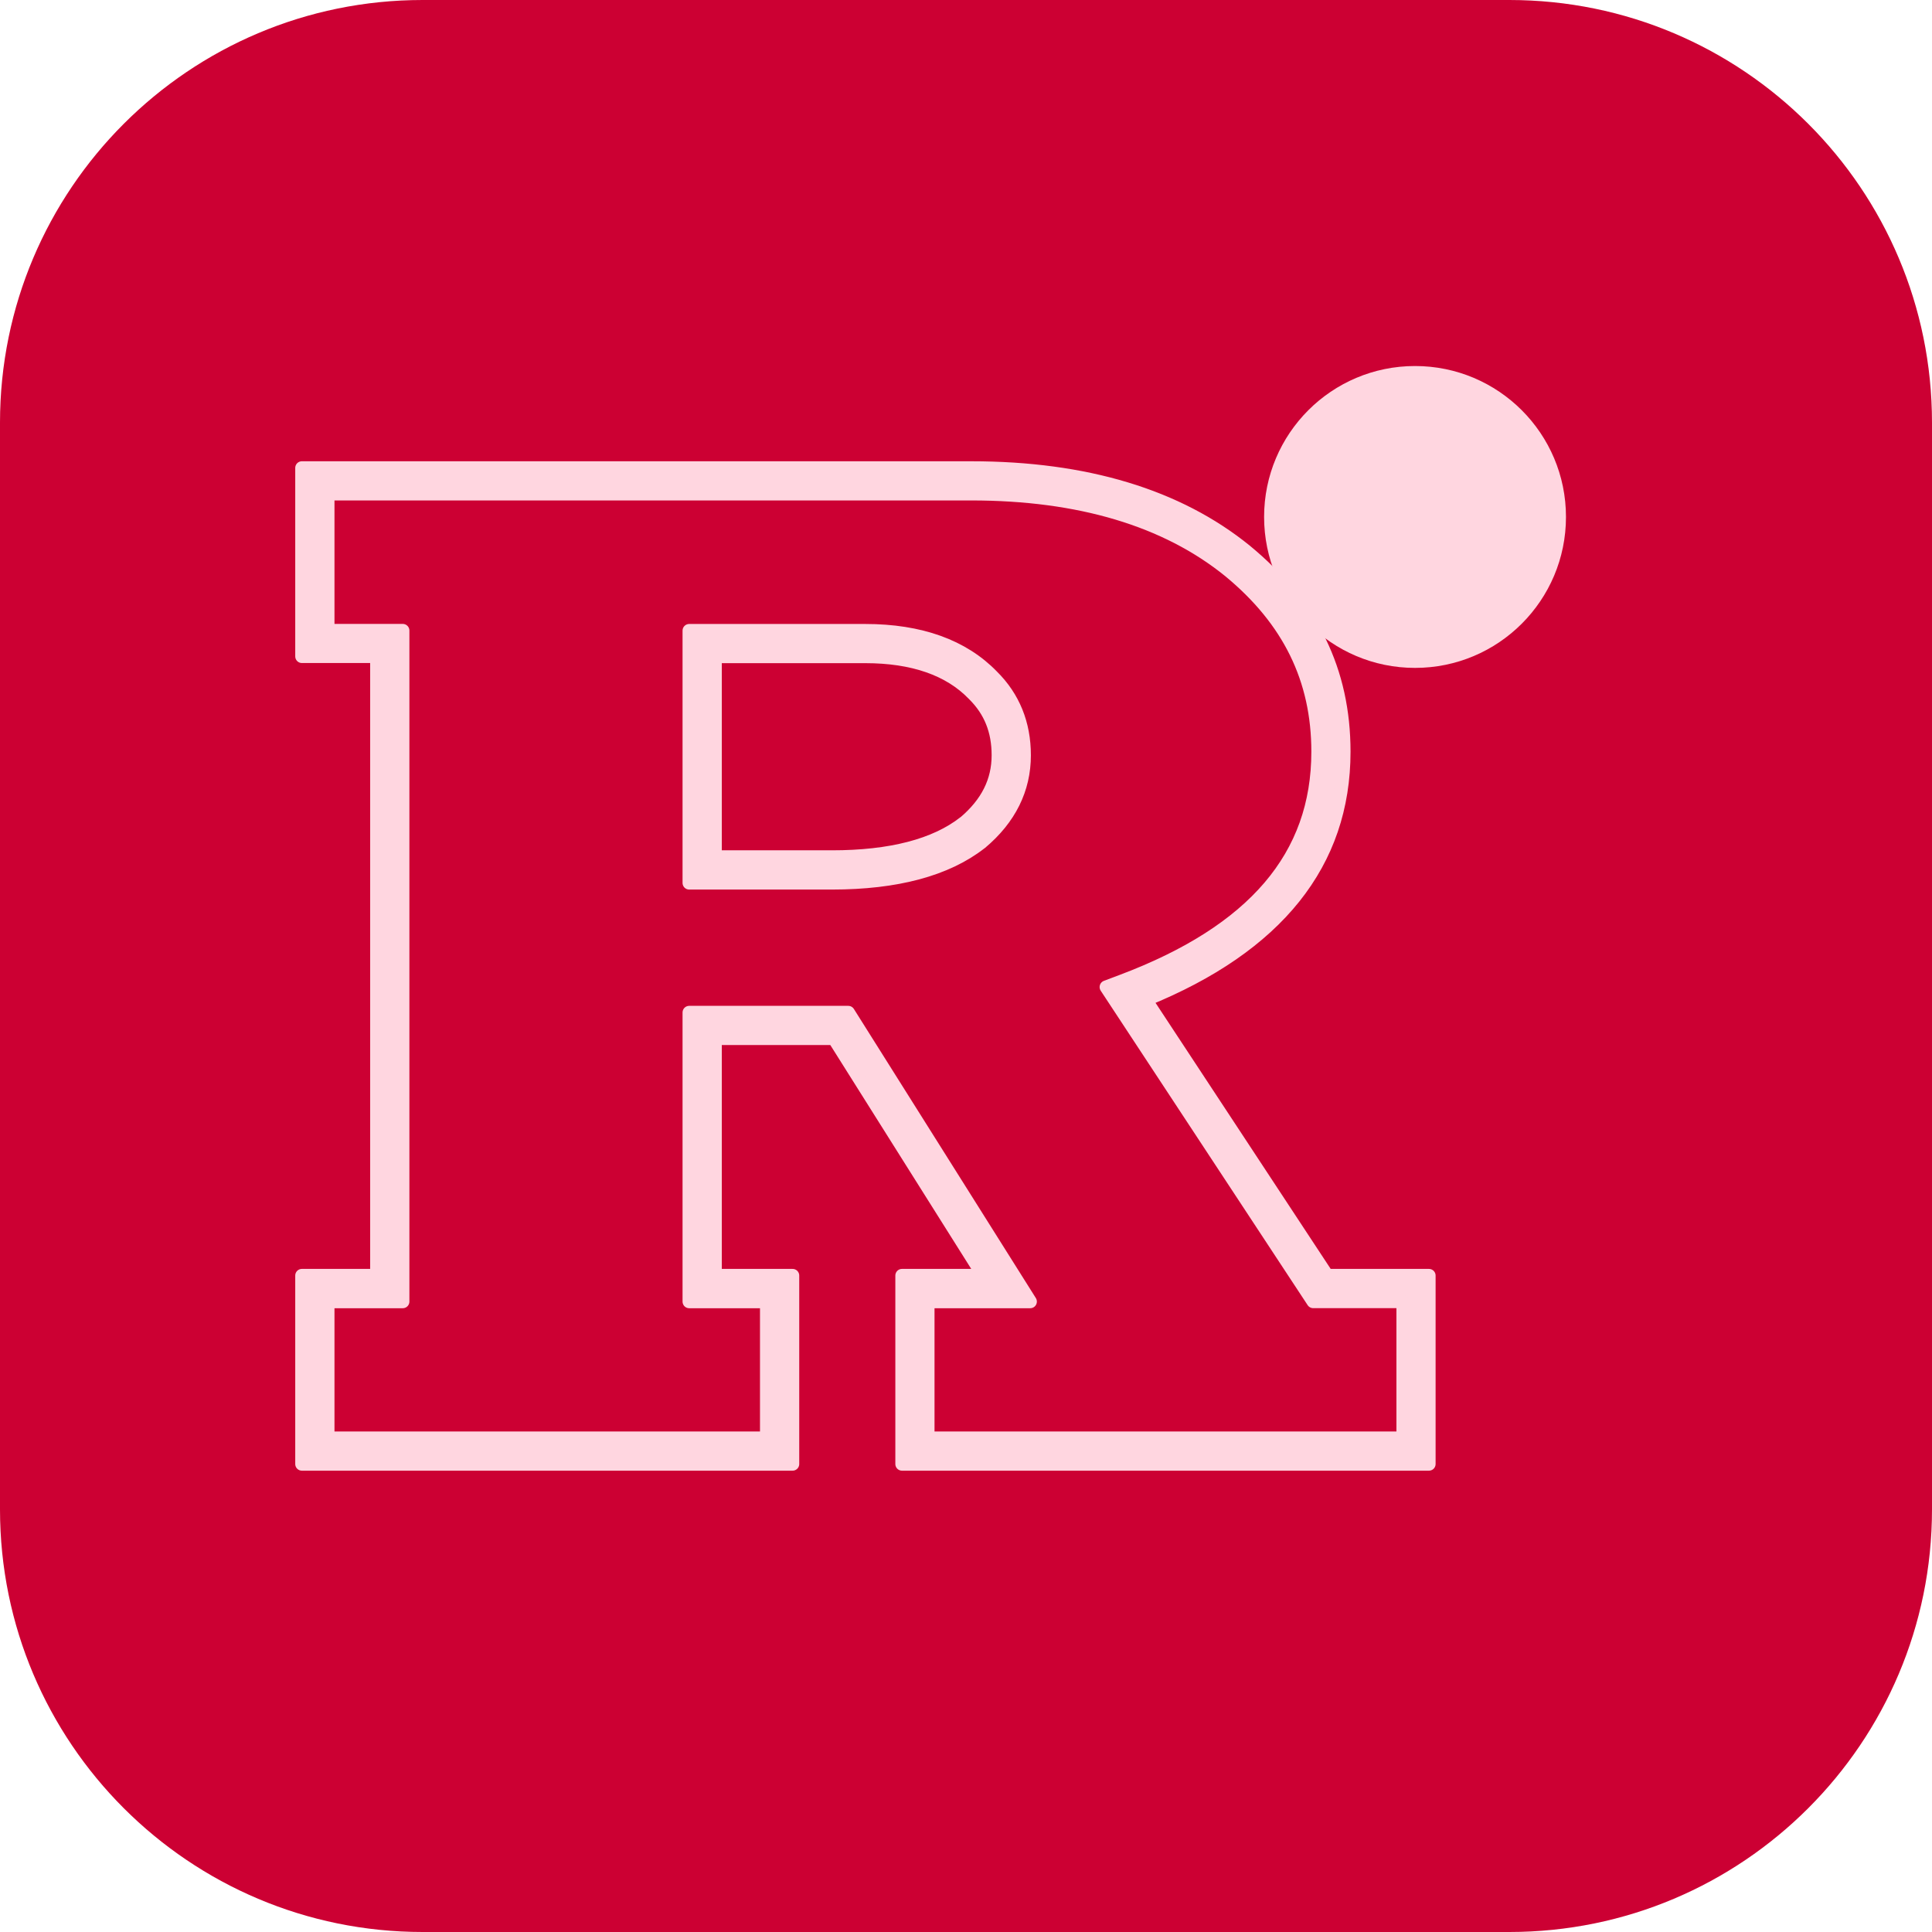
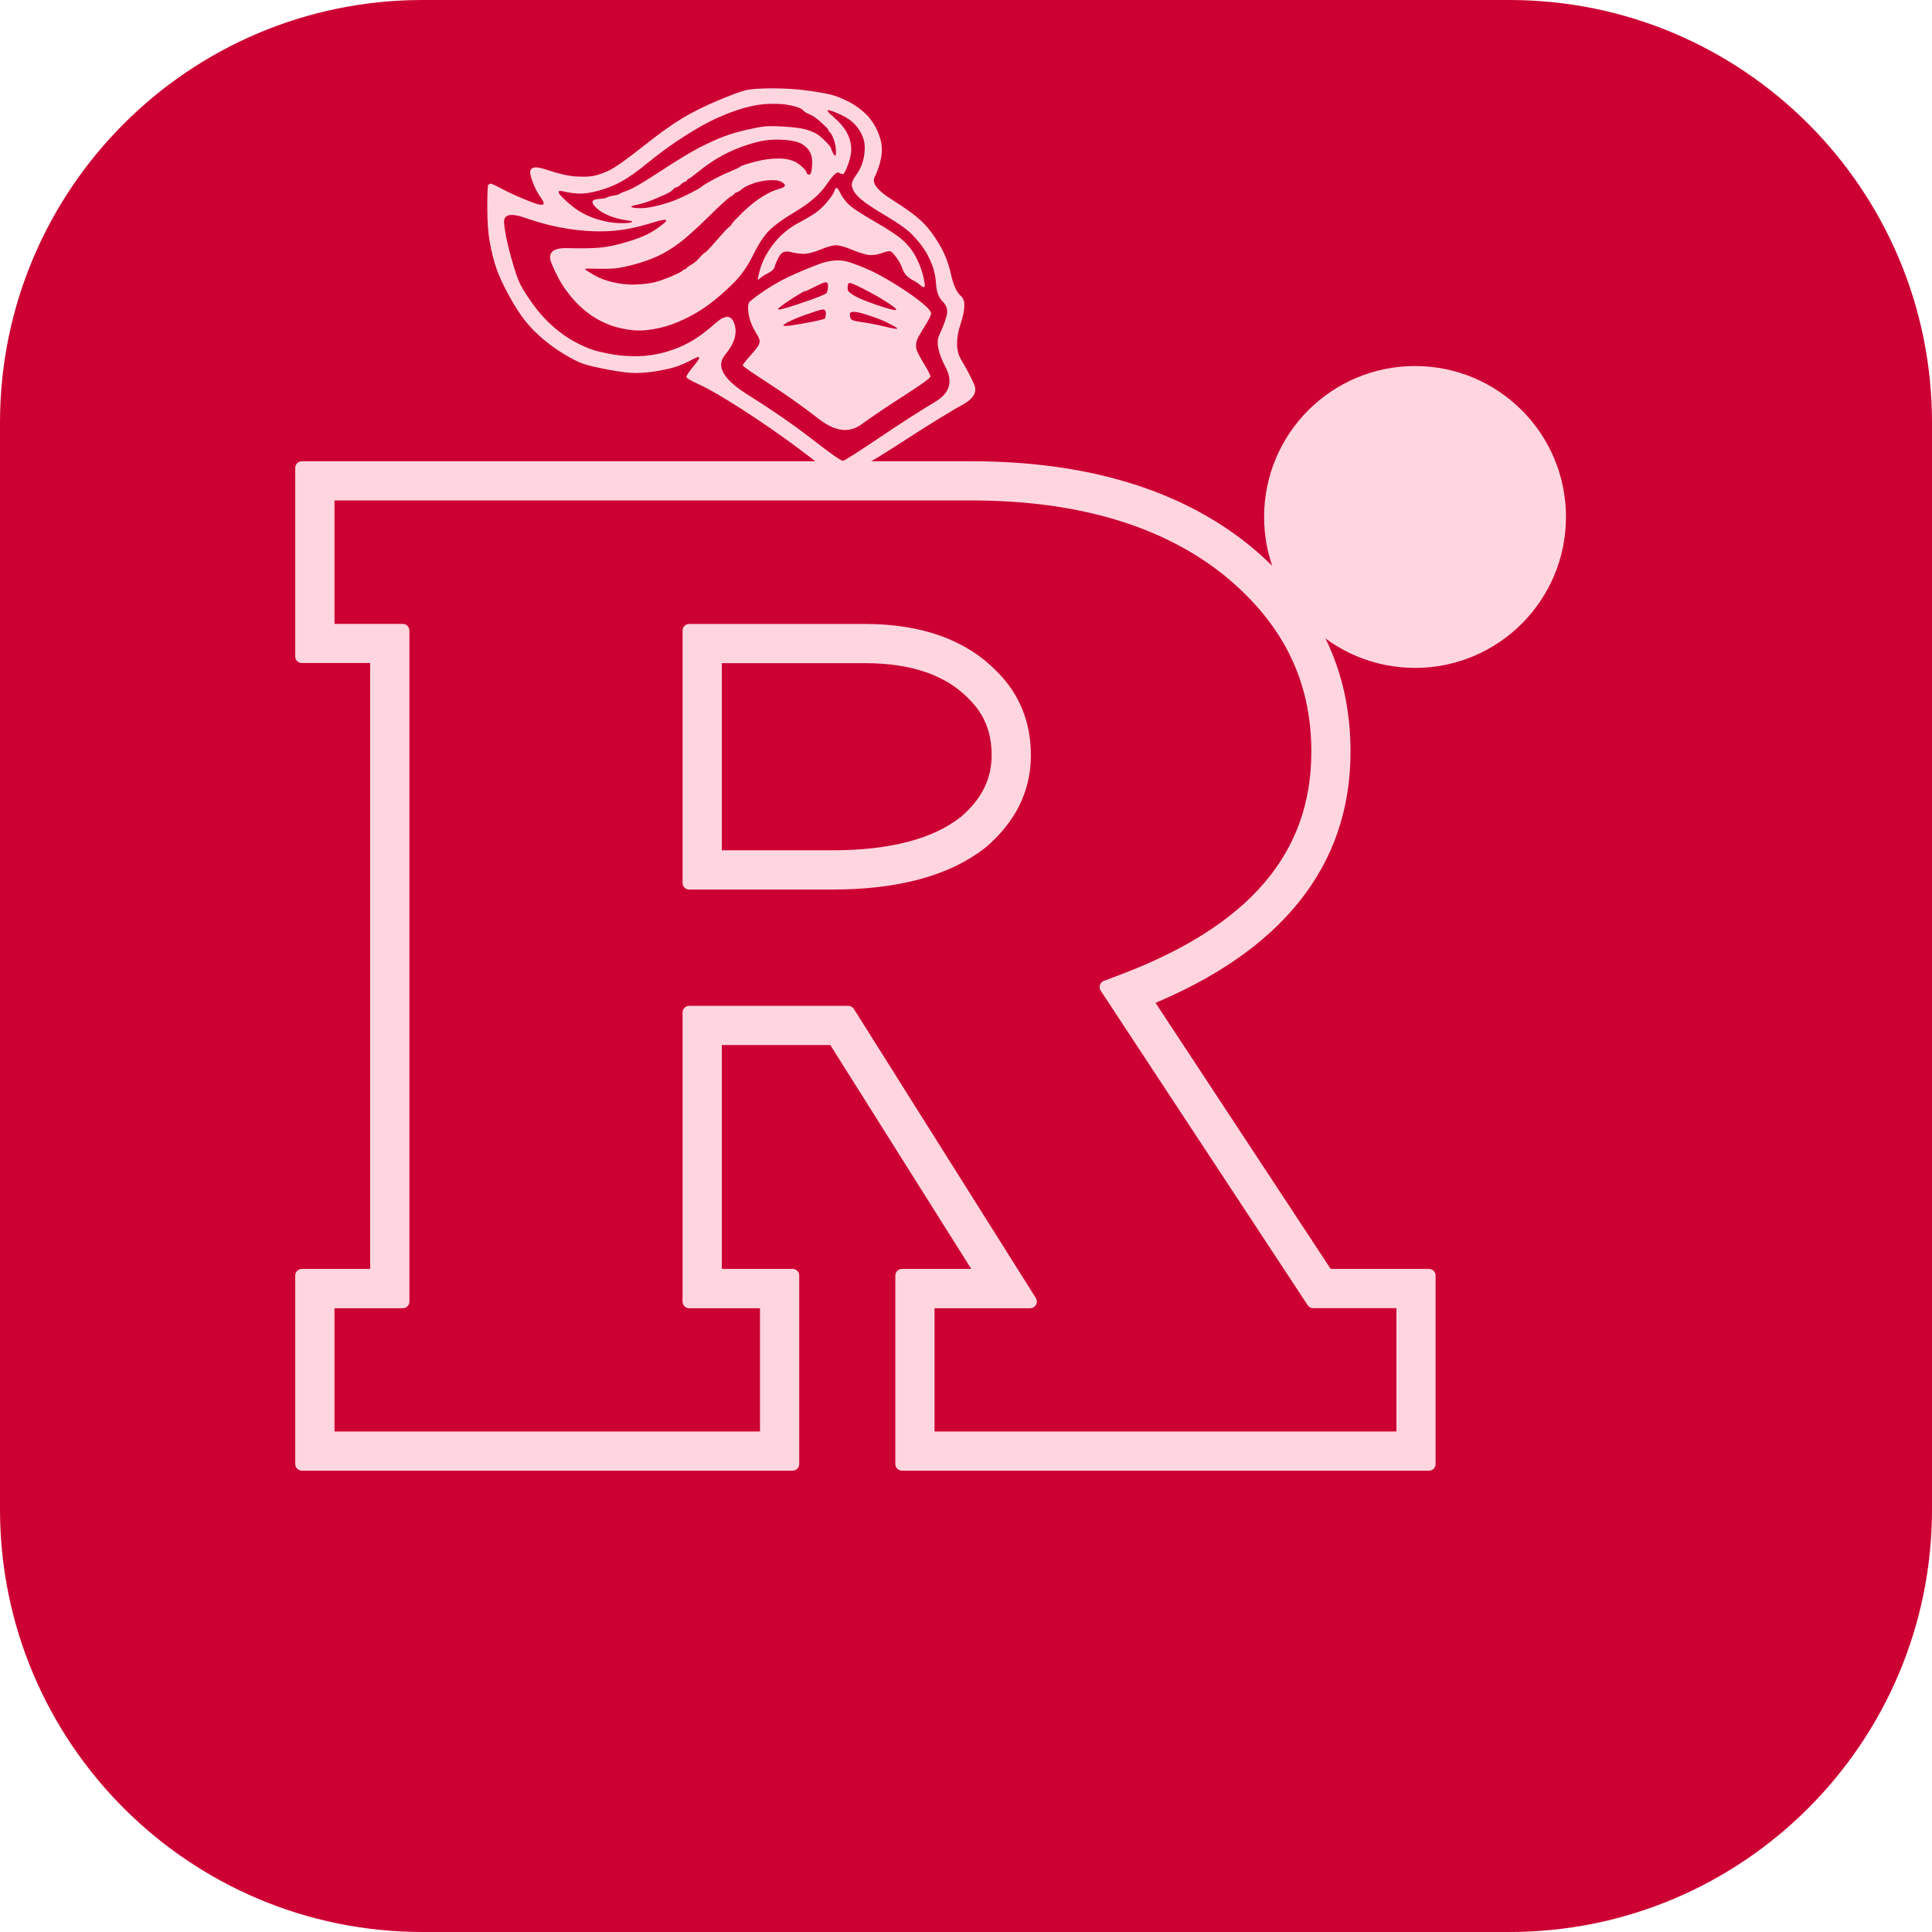
<svg xmlns="http://www.w3.org/2000/svg" version="1.1" viewBox="0 0 128 128" role="img" aria-label="RU Tap icon">
-   <rect width="128" height="128" rx="28" fill="#c03" />
+   <rect width="128" height="128" rx="28" fill="#cc0033" />
  <g transform="translate(93.75 34.25)">
    <circle r="10" fill="#ffd6e0">
      <animate attributeName="r" values="10;10;12;10" keyTimes="0;0.1;0.32;1" dur="2s" repeatCount="indefinite" />
      <animate attributeName="fill-opacity" values="1;1;0.82;1" keyTimes="0;0.1;0.32;1" dur="2s" repeatCount="indefinite" />
    </circle>
    <circle r="14" fill="none" stroke="#ffd6e0" stroke-width="3" stroke-opacity="0">
      <animate attributeName="r" values="14;14;30" keyTimes="0;0.1;1" dur="2s" repeatCount="indefinite" />
      <animate attributeName="stroke-opacity" values="0;0.78;0" keyTimes="0;0.1;1" dur="2s" repeatCount="indefinite" />
      <animate attributeName="stroke-width" values="3;3;1" keyTimes="0;0.1;1" dur="2s" repeatCount="indefinite" />
    </circle>
  </g>
  <g transform="translate(20 31) scale(0.44)">
-     <path fill="none" d="M121.11,78.18l2.39-.9c19.85-7.48,29.49-18.78,29.49-34.54,0-10.92-4.37-19.82-13.34-27.21-9.51-7.71-22.59-11.62-38.86-11.62,0,0-92.97,0-96.88,0v20.6c.61,0,4.93,0,11.28,0v101.02H3.91v20.56h66.07v-20.56h-11.66v-43.53h23.95l27.4,43.53h-15.41v20.56h71.54v-20.56h-13.53l-31.16-47.35ZM102.24,56.44l-.06.04c-5.1,3.99-12.62,6.01-22.37,6.01h-21.49V24.5c14.64,0,26.5,0,26.5,0,8.28,0,14.72,2.32,19.11,6.86,3.2,3.17,4.83,7.17,4.83,11.91,0,5.1-2.2,9.53-6.53,13.17" />
    <g fill="#ffd6e0" stroke="#ffd6e0" stroke-linejoin="round" stroke-width="2">
      <path d="M84.83,24.5h-26.51s0,37.99,0,37.99h21.49c9.74,0,17.27-2.02,22.37-6.01l.06-.04c4.33-3.64,6.53-8.08,6.53-13.17,0-4.74-1.63-8.74-4.83-11.91-4.4-4.54-10.83-6.86-19.11-6.86M99.79,53.39h-.02c-4.39,3.45-11.11,5.19-19.96,5.19h-17.58v-30.18h22.6c7.17,0,12.66,1.9,16.3,5.67l.06.06c2.47,2.45,3.67,5.43,3.67,9.13,0,3.92-1.66,7.23-5.07,10.13" />
      <path d="M154.38,121.62l-27.34-41.53c19.82-8.05,29.86-20.61,29.86-37.35,0-12.15-4.83-22.04-14.79-30.25C131.89,4.19,117.99,0,100.79,0H0S0,28.38,0,28.38h11.28v93.23H0v28.38h73.89v-28.38h-11.66v-35.71h17.89l22.48,35.71h-12.24v28.38h79.35v-28.38h-15.33ZM165.8,146.09h-71.54v-20.56h15.41l-27.4-43.53h-23.95v43.53h11.66v20.56H3.91v-20.56h11.28V24.49H3.91V3.9h96.89c16.27,0,29.35,3.91,38.86,11.62,8.97,7.39,13.34,16.29,13.34,27.21,0,15.77-9.65,27.06-29.49,34.54l-2.39.9,31.16,47.35h13.53v20.56Z" />
    </g>
  </g>
+   <g id="knight-mark" transform="translate(28 -0.95) scale(0.042)">
+     <path fill="#ffd6e0" fill-rule="evenodd" d="M 870,629 Q 878,647 851,661.5 Q 824,676 740.5,730 Q 657,784 644.5,771.5 Q 632,759 589.5,727.5 Q 547,696 502.5,667.5 Q 458,639 437,629.5 Q 416,620 416,617 Q 416,614 430,597 Q 444,580 427,589 Q 410,598 398.5,601.5 Q 387,605 369.5,608 Q 352,611 336,611 Q 320,611 291.5,605.5 Q 263,600 252,596 Q 241,592 223.5,581.5 Q 206,571 190,557.5 Q 174,544 162,529 Q 150,514 136,488.5 Q 122,463 116,445 Q 110,427 106,405 Q 102,383 102,350 Q 102,317 103.5,314.5 Q 105,312 108,312.5 Q 111,313 128,322 Q 145,331 172,341.5 Q 199,352 187.5,336 Q 176,320 170.5,300 Q 165,280 194.5,290 Q 224,300 242,301 Q 260,302 270,300 Q 280,298 294,291.5 Q 308,285 346.5,254.5 Q 385,224 409,209.5 Q 433,195 465,181.5 Q 497,168 509.5,165 Q 522,162 552.5,162 Q 583,162 611,166 Q 639,170 649.5,173.5 Q 660,177 671,182.5 Q 682,188 693,197 Q 704,206 711.5,218 Q 719,230 722.5,243.5 Q 726,257 723,272.5 Q 720,288 713,302 Q 706,316 739.5,337 Q 773,358 787.5,372 Q 802,386 815,408 Q 828,430 833.5,455.5 Q 839,481 849.5,490 Q 860,499 848.5,534 Q 837,569 849.5,590 Q 862,611 870,629 Z M 808.5,656.5 Q 843,636 825,602 Q 807,568 815,551 Q 823,534 826.5,521 Q 830,508 820.5,498.5 Q 811,489 810,471.5 Q 809,454 803.5,440 Q 798,426 791,415.5 Q 784,405 772.5,393 Q 761,381 731.5,363.5 Q 702,346 691.5,337 Q 681,328 678,319.5 Q 675,311 682,301.5 Q 689,292 692.5,283 Q 696,274 697,263.5 Q 698,253 696.5,246 Q 695,239 691,231.5 Q 687,224 680,217 Q 673,210 660.5,204 Q 648,198 641,196.5 Q 634,195 648,207 Q 662,219 668.5,230.5 Q 675,242 676,254 Q 677,266 671.5,281 Q 666,296 663.5,297 Q 661,298 656.5,295 Q 652,292 637,314 Q 622,336 589.5,355.5 Q 557,375 545,388 Q 533,401 520.5,426.5 Q 508,452 488.5,471 Q 469,490 451.5,503 Q 434,516 413,526 Q 392,536 373.5,540 Q 355,544 342,544 Q 329,544 313,540.5 Q 297,537 282,529.5 Q 267,522 253.5,510.5 Q 240,499 227,481.5 Q 214,464 203.5,438.5 Q 193,413 228.5,414 Q 264,415 282,413 Q 300,411 321.5,404.5 Q 343,398 355,392 Q 367,386 380.5,375 Q 394,364 360.5,374.5 Q 327,385 297,387 Q 267,389 232.5,384 Q 198,379 162.5,366.5 Q 127,354 128.5,374 Q 130,394 139,426.5 Q 148,459 154,471 Q 160,483 174,502.5 Q 188,522 205,537 Q 222,552 238.5,561 Q 255,570 267,574 Q 279,578 299,581.5 Q 319,585 340.5,584.5 Q 362,584 383,578 Q 404,572 422,562 Q 440,552 462.5,532 Q 485,512 492,534 Q 499,556 477,582.5 Q 455,609 512.5,645 Q 570,681 614.5,715.5 Q 659,750 663,749.5 Q 667,749 720.5,713 Q 774,677 808.5,656.5 Z M 801,616.5 Q 801,620 760.5,646 Q 720,672 691.5,692.5 Q 663,713 625,683.5 Q 587,654 546,627.5 Q 505,601 505,599 Q 505,597 517,583.5 Q 529,570 530.5,566 Q 532,562 531.5,559 Q 531,556 525,546 Q 519,536 516.5,527.5 Q 514,519 513.5,511.5 Q 513,504 514.5,500.5 Q 516,497 536.5,483 Q 557,469 577,459.5 Q 597,450 624.5,439.5 Q 652,429 674,436.5 Q 696,444 713,452.5 Q 730,461 752,475 Q 774,489 788.5,501 Q 803,513 802,518 Q 801,523 791,539 Q 781,555 779.5,560 Q 778,565 778.5,571 Q 779,577 790,595 Q 801,613 801,616.5 Z M 792,470.5 Q 793,479 786.5,473.5 Q 780,468 774,465 Q 768,462 763.5,457.5 Q 759,453 756.5,445.5 Q 754,438 747.5,429 Q 741,420 738,419 Q 735,418 725.5,421.5 Q 716,425 707,425 Q 698,425 678.5,417 Q 659,409 651,409.5 Q 643,410 627,416.5 Q 611,423 601.5,423 Q 592,423 580,420 Q 568,417 562.5,427 Q 557,437 555.5,443 Q 554,449 545,453.5 Q 536,458 533,461 Q 530,464 529,463.5 Q 528,463 532,448.5 Q 536,434 545,419.5 Q 554,405 566,393.5 Q 578,382 595,373 Q 612,364 621,357.5 Q 630,351 639,340 Q 648,329 649.5,324 Q 651,319 653,319 Q 655,319 658.5,326.5 Q 662,334 670,343 Q 678,352 712,371.5 Q 746,391 758,402 Q 770,413 777,426 Q 784,439 787.5,450.5 Q 791,462 792,470.5 Z M 222,324.5 Q 207,321 222,335.5 Q 237,350 250,357.5 Q 263,365 279,369.5 Q 295,374 309,374.5 Q 323,375 329,373.5 Q 335,372 321,370 Q 307,368 294.5,363 Q 282,358 274.5,351 Q 267,344 268,340.5 Q 269,337 278,336.5 Q 287,336 291,334 Q 295,332 302,331 Q 309,330 310.5,328.5 Q 312,327 323.5,323 Q 335,319 375.5,292.5 Q 416,266 437.5,255 Q 459,244 475,238 Q 491,232 510.5,227.5 Q 530,223 540,222 Q 550,221 572.5,222.5 Q 595,224 605,227 Q 615,230 621,233.5 Q 627,237 635.5,245.5 Q 644,254 644.5,257 Q 645,260 648.5,266 Q 652,272 652,262.5 Q 652,253 649,244 Q 646,235 643,232 Q 640,229 640,227.5 Q 640,226 629,216 Q 618,206 610.5,203 Q 603,200 600.5,197 Q 598,194 590.5,191.5 Q 583,189 573,187.5 Q 563,186 545.5,186.5 Q 528,187 507,193 Q 486,199 464,209 Q 442,219 413,237.5 Q 384,256 357,278 Q 330,300 313.5,309 Q 297,318 279,323 Q 261,328 249,328 Q 237,328 222,324.5 Z M 256,447 Q 256,448 269.5,456 Q 283,464 301,468 Q 319,472 334,471.5 Q 349,471 360.5,469 Q 372,467 390,459.5 Q 408,452 409.5,450 Q 411,448 413.5,447.5 Q 416,447 416.5,445.5 Q 417,444 424,440 Q 431,436 437,429 Q 443,422 445.5,421 Q 448,420 464,401.5 Q 480,383 483,381 Q 486,379 488,375.5 Q 490,372 505.5,357 Q 521,342 535.5,333 Q 550,324 561,321 Q 572,318 571.5,315 Q 571,312 565,309 Q 559,306 545.5,307 Q 532,308 520,312.5 Q 508,317 503.5,321 Q 499,325 495.5,326 Q 492,327 491.5,328.5 Q 491,330 485.5,333 Q 480,336 450.5,365 Q 421,394 403.5,407 Q 386,420 369,427.5 Q 352,435 333,440 Q 314,445 303.5,446 Q 293,447 274.5,446.5 Q 256,446 256,447 Z M 338.5,345.5 Q 326,348 330,349.5 Q 334,351 345,351 Q 356,351 376.5,345.5 Q 397,340 417,330 Q 437,320 439.5,317.5 Q 442,315 455.5,307.5 Q 469,300 484.5,293.5 Q 500,287 501,285.5 Q 502,284 519.5,279 Q 537,274 552,273 Q 567,272 576,274 Q 585,276 590.5,279.5 Q 596,283 600.5,287.5 Q 605,292 605.5,294.5 Q 606,297 608.5,298 Q 611,299 612.5,295.5 Q 614,292 614.5,281.5 Q 615,271 611.5,263.5 Q 608,256 599.5,250.5 Q 591,245 573.5,243.5 Q 556,242 541,244 Q 526,246 504,254 Q 482,262 465.5,272 Q 449,282 435.5,293 Q 422,304 420,304.5 Q 418,305 417,307 Q 416,309 413.5,309.5 Q 411,310 407.5,313.5 Q 404,317 400.5,318 Q 397,319 395,321.5 Q 393,324 388.5,326.5 Q 384,329 367.5,336 Q 351,343 338.5,345.5 Z M 714.5,503 Q 758,518 743.5,507 Q 729,496 702.5,482 Q 676,468 673,469 Q 670,470 670.5,479 Q 671,488 714.5,503 Z M 561.5,509 Q 555,515 595,501.5 Q 635,488 637,485 Q 639,482 639.5,475 Q 640,468 636,468 Q 632,468 618.5,475 Q 605,482 603,482 Q 601,482 584.5,492.5 Q 568,503 561.5,509 Z M 571.5,533.5 Q 561,540 597,533.5 Q 633,527 634.5,525 Q 636,523 636,516.5 Q 636,510 630,511 Q 624,512 603,519.5 Q 582,527 571.5,533.5 Z M 730,538 Q 751,543 748.5,540.5 Q 746,538 733,531.5 Q 720,525 697,518 Q 674,511 674,518 Q 674,525 677,527 Q 680,529 694.5,531 Q 709,533 730,538 Z" />
+   </g>
</svg>
